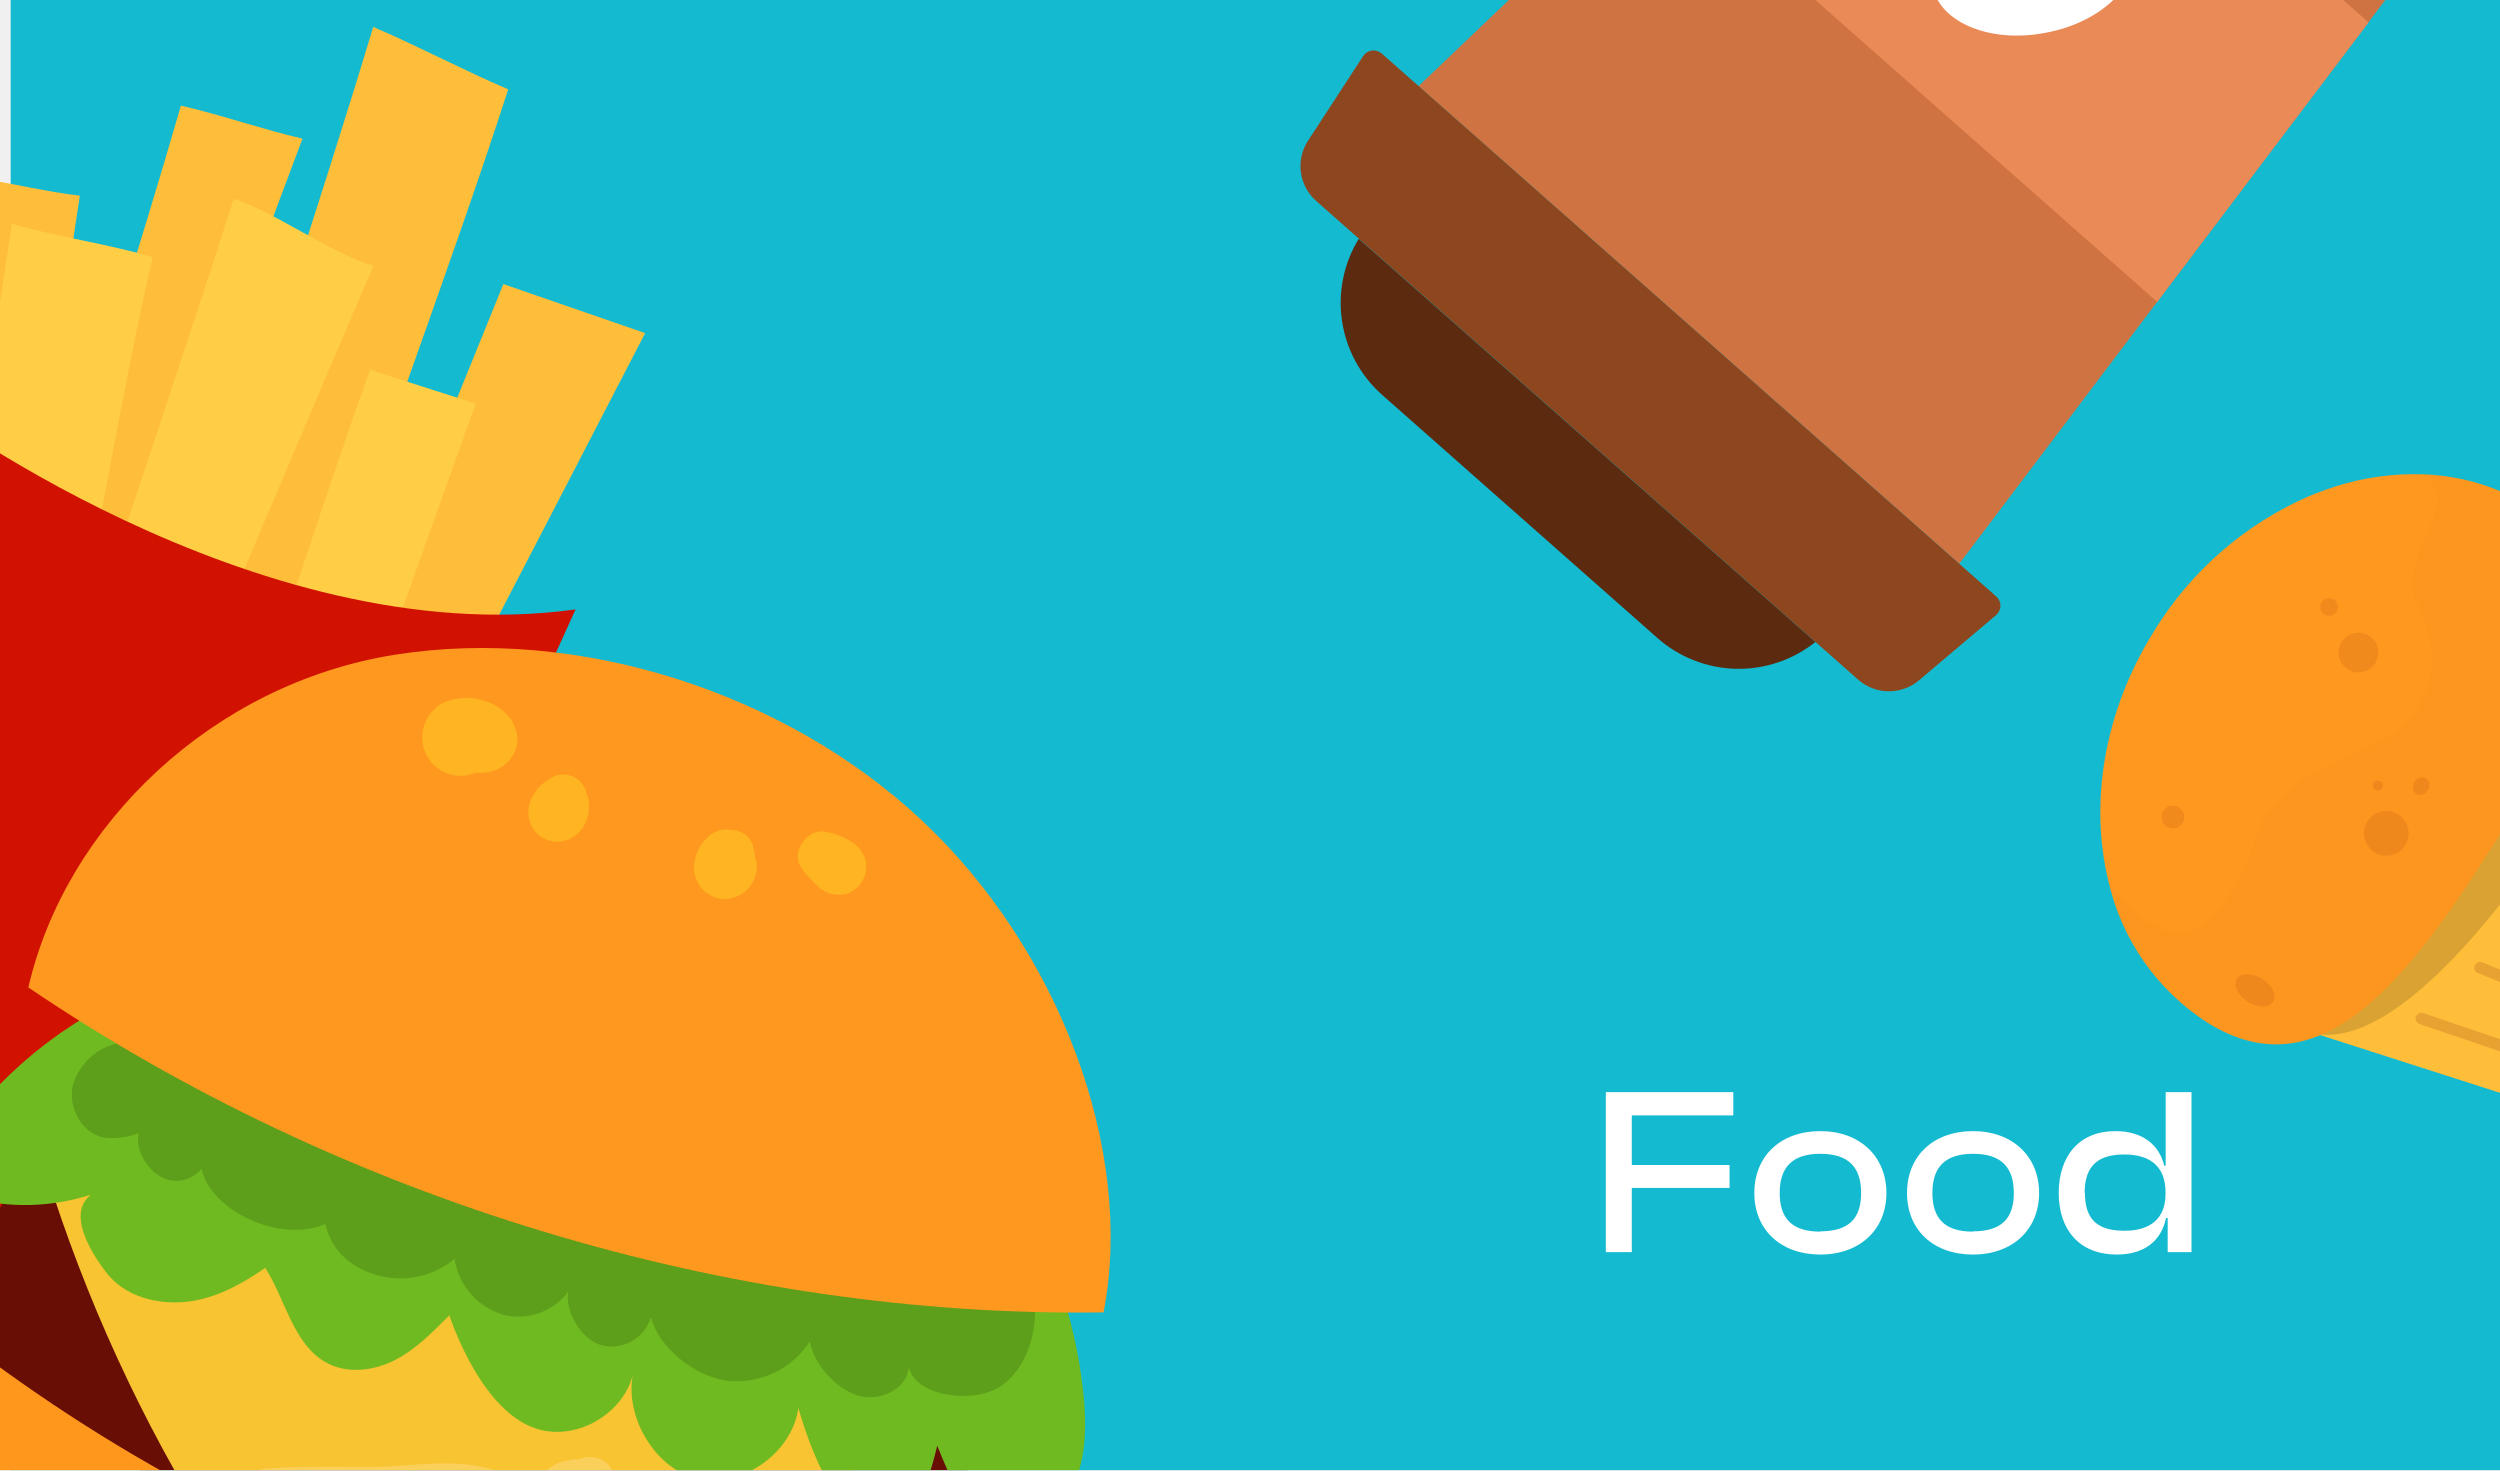
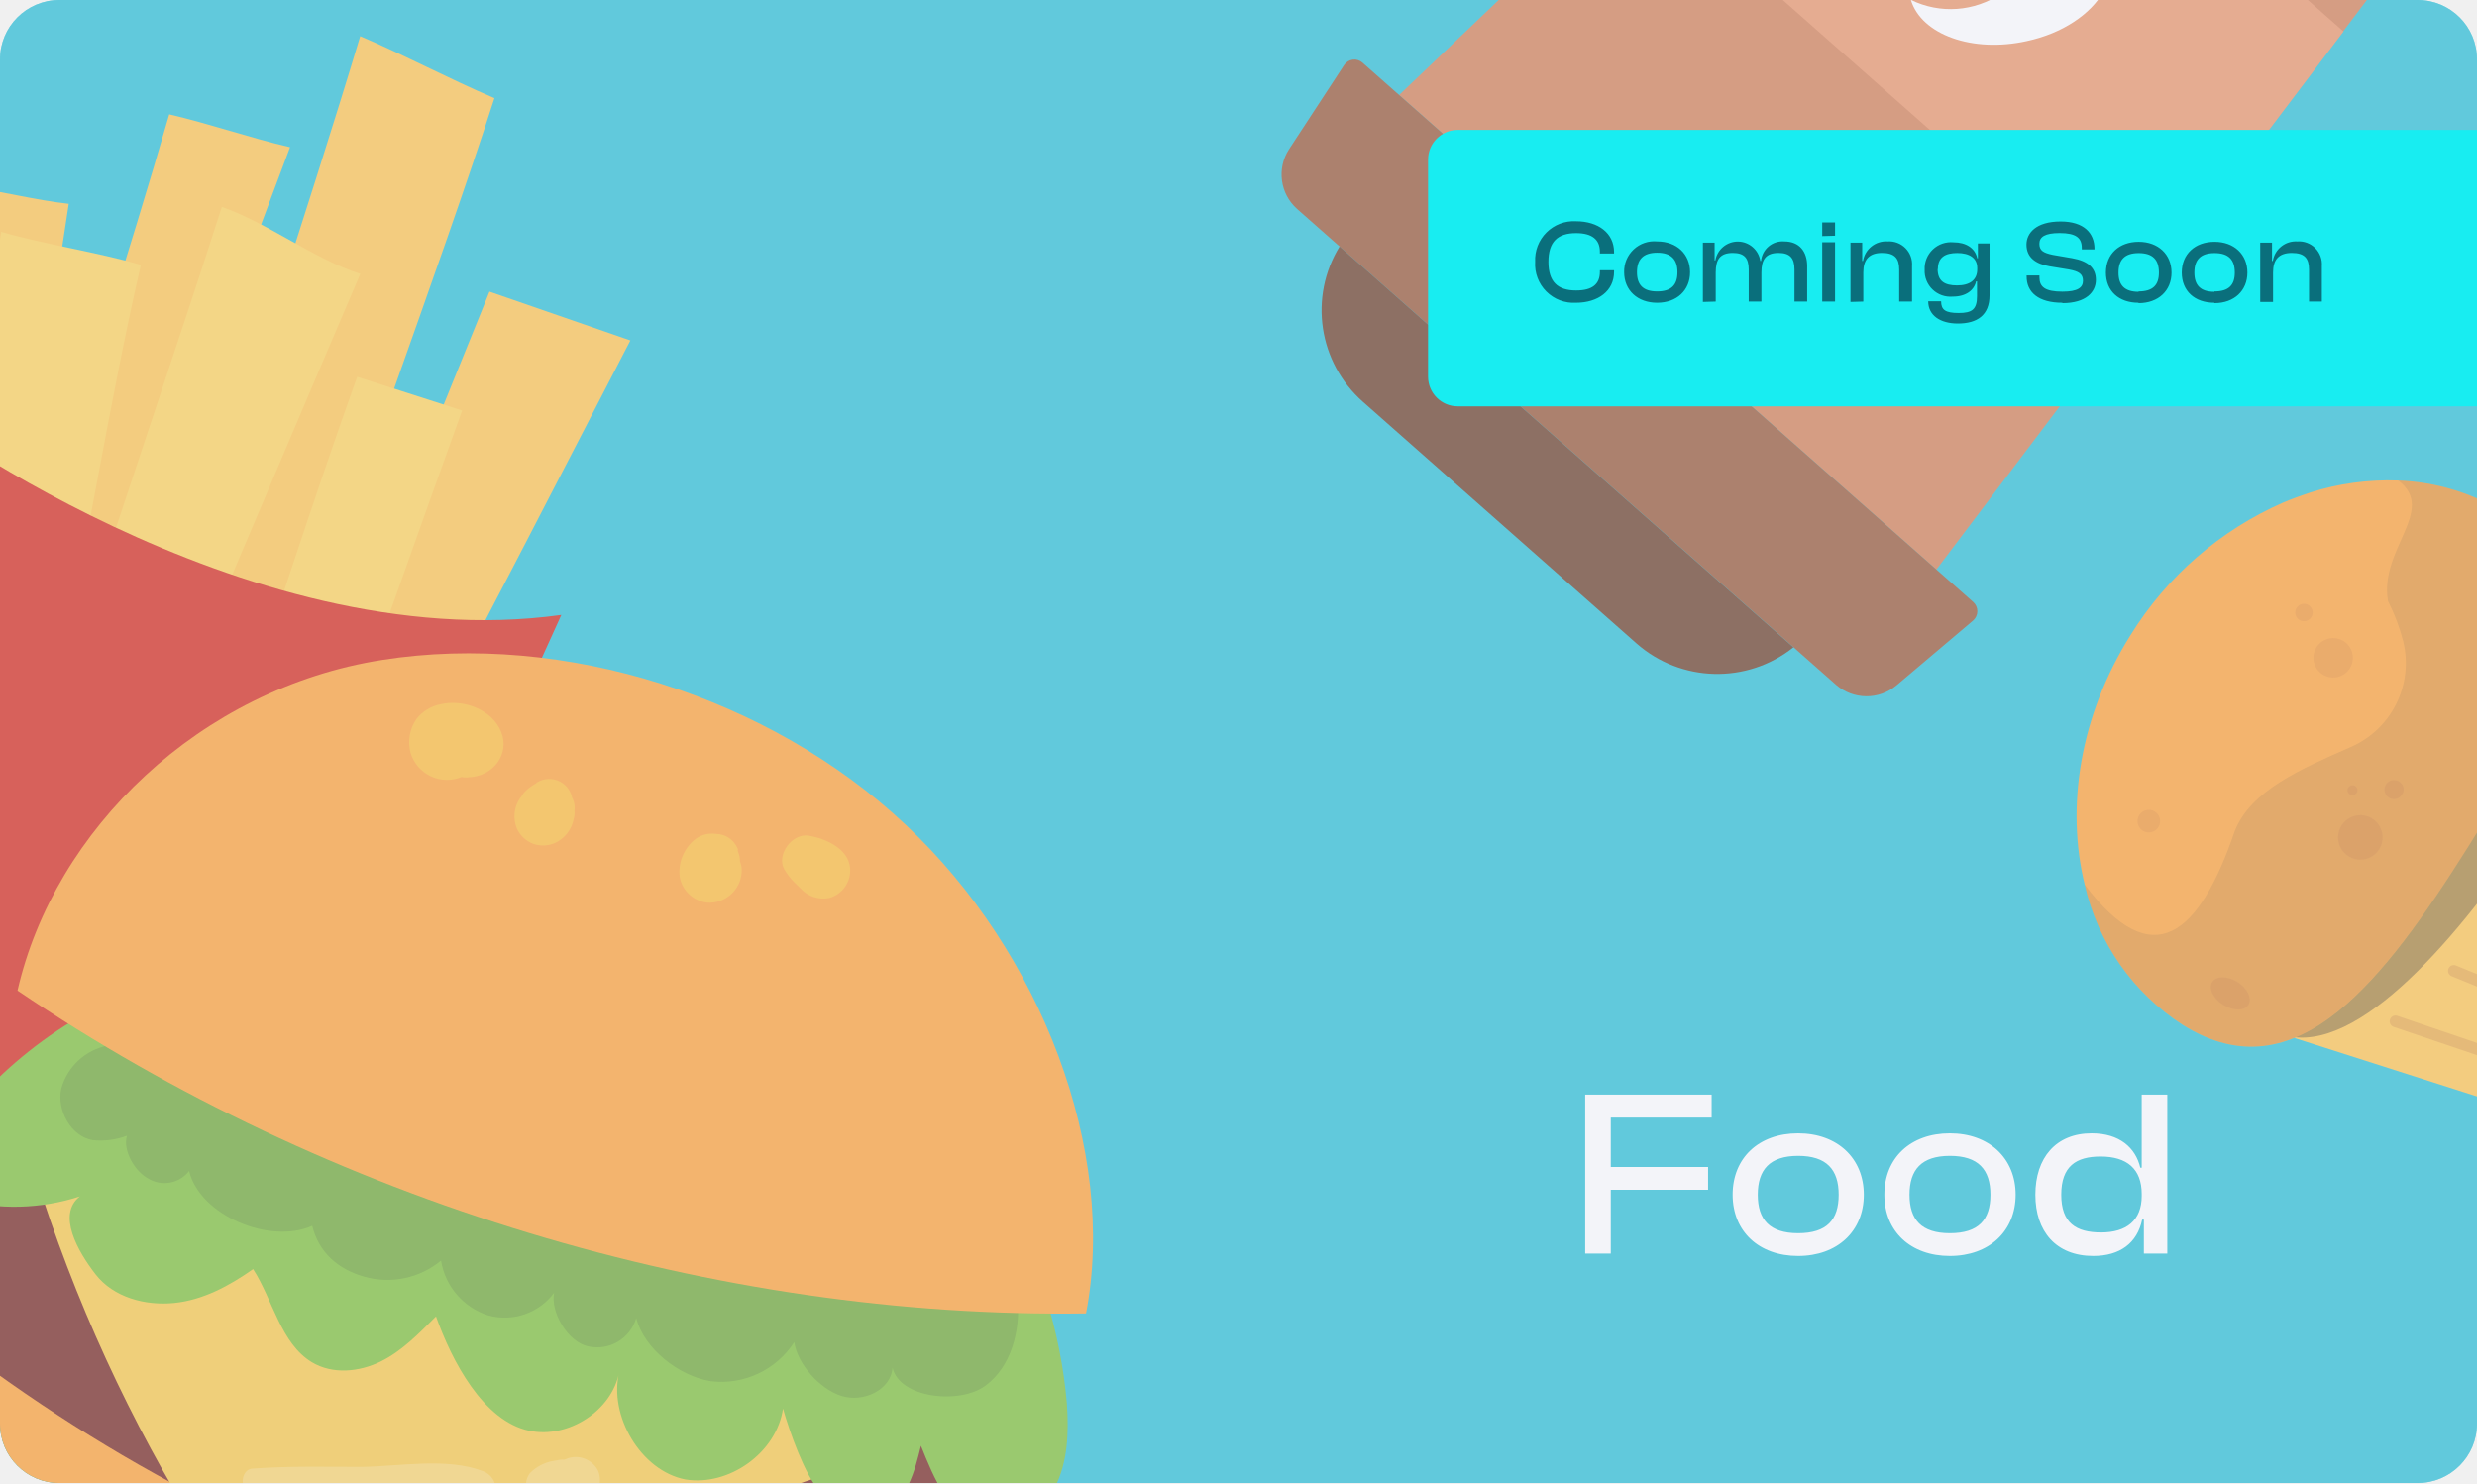
- <svg xmlns="http://www.w3.org/2000/svg" width="335" height="197" viewBox="0 0 335 197" fill="none">
-   <g clip-path="url(#clip0_1659:5288)">
-     <g clip-path="url(#clip1_1659:5288)">
-       <path d="M335.43 -1.27H1.43V198.73H335.43V-1.27Z" fill="#14BAD0" />
-       <path d="M43.81 96.15C51.67 76.67 59.59 57.54 67.45 38.07L86.45 44.64C77.11 62.64 67.77 80.73 58.45 98.64C54.05 97.36 48.09 97.36 43.81 96.15Z" fill="#FFBE3A" />
-       <path d="M24.55 84.38C31.45 61.38 43.12 26.59 50.01 3.61C56.1 6.21 62.01 9.38 68.1 11.97C60.91 34.37 47.79 69.21 40.59 91.61C34.75 89.73 30.39 86.26 24.55 84.38Z" fill="#FFBE3A" />
-       <path d="M6.43 73.62C10.75 74.21 15.02 74.47 19.34 75.06C26.34 56.26 33.53 37.37 40.53 18.58C35.14 17.33 29.66 15.4 24.24 14.15C18.75 33.26 11.78 54.46 6.43 73.62Z" fill="#FFBE3A" />
-       <path d="M-6.7 76.901C-5.35 59.161 -4.54 41.571 -3.19 23.831C1.28 24.471 6.19 25.721 10.7 26.221C8.04 43.531 5.52 60.901 2.86 78.221L-6.7 76.901Z" fill="#FFBE3A" />
-       <path d="M11.09 88.19C17.66 67.82 24.8 47 31.34 26.63C37.43 28.74 43.89 33.69 50.03 35.63C41.66 55.13 33.52 74.51 25.17 94C21.52 92.34 14.66 90 11.09 88.19Z" fill="#FFCE45" />
-       <path d="M-7.59 89.68C-4.43 69.82 -1.46 50.05 1.6 29.99C7.34 31.67 14.6 32.72 20.46 34.45C16.21 52.69 12.97 73.81 8.87 92.1C3.73 92 -2.45 89.74 -7.59 89.68Z" fill="#FFCE45" />
-       <path d="M32.34 100.27C38.2 83.51 43.58 66.27 49.59 49.55L63.75 54.09C58.02 70 52.38 86 46.66 101.84C42.32 100.77 36.66 101.34 32.34 100.27Z" fill="#FFCE45" />
-       <path d="M77.13 81.66L52.41 136.05L29.53 186.73C29.53 186.73 -2.17 158.05 -39 167.43L-30.11 131.23L-11.2 53.3C-11.2 53.3 33.8 87.67 77.13 81.66Z" fill="#D21200" />
-       <path d="M218.66 167.79V159.18H231.76V156.11H218.66V149.46H232.26V146.35H215.18V167.79H218.66ZM243.92 168.11C249.23 168.11 252.78 164.75 252.78 159.86C252.78 154.97 249.23 151.57 243.92 151.57C238.61 151.57 235.08 154.9 235.08 159.86C235.08 164.82 238.66 168.11 243.9 168.11H243.92ZM243.92 165.04C240.08 165.04 238.48 163.22 238.48 159.86C238.48 156.5 240.08 154.61 243.92 154.61C247.76 154.61 249.39 156.46 249.39 159.86C249.39 163.26 247.77 165 243.9 165L243.92 165.04ZM264.38 168.11C269.69 168.11 273.24 164.75 273.24 159.86C273.24 154.97 269.69 151.57 264.38 151.57C259.07 151.57 255.54 154.9 255.54 159.86C255.54 164.82 259.08 168.11 264.36 168.11H264.38ZM264.38 165.04C260.54 165.04 258.94 163.22 258.94 159.86C258.94 156.5 260.54 154.61 264.38 154.61C268.22 154.61 269.85 156.46 269.85 159.86C269.85 163.26 268.23 165 264.36 165L264.38 165.04ZM283.66 168.11C287.24 168.11 289.58 166.38 290.25 163.22H290.47V167.79H293.66V146.35H290.2V156.21H290.01C289.37 153.52 287.23 151.57 283.45 151.57C278.62 151.57 275.87 154.9 275.87 159.86C275.87 164.82 278.66 168.11 283.66 168.11ZM279.34 159.86C279.34 156.02 281.34 154.7 284.65 154.7C288.2 154.7 290.18 156.37 290.18 159.76V160C290.18 163.32 288.1 164.92 284.71 164.92C281.32 164.92 279.38 163.66 279.38 159.86H279.34Z" fill="white" />
-       <path d="M130.93 187.12C129.93 193.79 127.71 213.76 127.21 220.45C89.65 232.82 11.48 199.57 -7.79 178.17C-5.09 171.05 0.26 160.25 5.04 154.23C41.58 168.88 89.36 185.28 130.93 187.12Z" fill="#680E05" />
-       <path d="M129.98 240.44C110.91 246.98 89.84 246.81 70.06 242.44C50.28 238.07 31.77 229.44 14.06 219.64C-0.88 211.15 -13.06 201.99 -22.8 187.64C-20.62 181.9 -17.31 176.89 -15.18 171.28C25.37 205.91 81.76 231.37 137.72 213C135.07 221.24 132.66 232.21 129.98 240.44Z" fill="#FF971D" />
-       <path opacity="0.2" d="M73.72 233.19C53.94 228.81 35.44 220.19 17.72 210.38C2.86 202.09 -9.18 192.98 -18.8 179.16C-20.17 181.93 -21.72 184.78 -22.8 187.65C-13.06 201.99 -0.88 211.15 14.25 219.55C31.91 229.55 50.46 237.98 70.25 242.35C90.04 246.72 110.96 246.84 130.17 240.35C131.07 237.56 131.89 234.59 132.76 231.47C113.79 237.74 93.05 237.54 73.72 233.19Z" fill="#8C510B" />
-       <path d="M125.48 192.41C95.18 206.27 61.48 210.54 28.55 205.73C18.977 190.468 11.427 174.028 6.09 156.82C43.98 173.7 85.11 182.88 125.48 192.41Z" fill="#F9C432" />
-       <path d="M143.66 199.31C141.85 202.85 137.9 205.42 134.13 204.62C129.63 203.69 127.27 197.95 125.59 193.71C124.76 197.15 123.77 201 120.59 202.44C117.7 203.85 114.06 202.31 111.98 199.96C109.9 197.61 107.87 191.83 106.98 188.69C106.14 194.63 99.7 199.23 93.81 198.25C87.81 197.08 83.46 189.63 84.9 183.76C83.9 188.99 78.05 192.76 72.81 191.69C66.57 190.42 62.32 182.23 60.2 176.26C57.93 178.53 55.61 180.94 52.72 182.35C49.83 183.76 46.26 184.13 43.46 182.44C39.25 179.9 38.19 174.02 35.54 169.89C32.34 172.12 28.79 174.06 24.88 174.45C20.97 174.84 16.72 173.7 14.3 170.59C11.88 167.48 9.07 162.51 12.18 160.09C6.905 161.79 1.252 161.929 -4.1 160.49C-5.93 159.95 -8.15 158.79 -8.21 156.89C-8.082 155.958 -7.739 155.068 -7.21 154.29C-0.355 143.709 9.789 135.677 21.66 131.43C21.98 131.43 22.22 131.17 22.55 131.14C31.33 134 46.16 136.97 54.94 139.83C80.86 148.25 109.2 158.53 136.42 160.24L136.55 160.3C141.466 168.778 144.454 178.236 145.3 188C145.56 191.88 145.44 195.91 143.66 199.31Z" fill="#6FBA20" />
-       <path d="M134.33 185.59C130.84 188.18 122.72 187.29 121.78 183.18C121.56 186.18 117.78 187.92 114.86 186.97C111.94 186.02 108.97 182.7 108.53 179.72C107.346 181.569 105.664 183.046 103.677 183.98C101.69 184.914 99.479 185.268 97.3 185C93.02 184.32 88.3 180.65 87.22 176.49C86.829 177.825 85.946 178.962 84.748 179.669C83.55 180.377 82.128 180.602 80.77 180.3C78.01 179.72 75.63 175.69 76.15 173.07C75.157 174.41 73.784 175.419 72.209 175.967C70.633 176.514 68.93 176.575 67.32 176.14C65.665 175.621 64.187 174.649 63.054 173.334C61.922 172.019 61.179 170.414 60.91 168.7C59.486 169.873 57.798 170.684 55.992 171.062C54.186 171.44 52.315 171.374 50.54 170.87C47.01 169.87 44.42 167.61 43.59 164.01C37.93 166.55 28.45 162.65 26.98 156.61C26.34 157.43 25.42 157.985 24.396 158.17C23.372 158.354 22.316 158.155 21.43 157.61C19.62 156.61 18.02 153.81 18.61 151.84C17.142 152.4 15.563 152.605 14 152.44C11 151.95 9.12 148.44 9.74 145.5C10.149 144.055 10.95 142.752 12.056 141.735C13.161 140.718 14.526 140.027 16 139.74C17.534 136.82 19.321 134.039 21.34 131.43C21.67 131.43 21.91 131.18 22.23 131.14C31.01 134 45.85 137 54.66 139.86C80.57 148.28 108.92 158.56 136.13 160.28C137.805 164.692 138.662 169.371 138.66 174.09C138.98 178.27 137.81 183 134.33 185.59Z" fill="#5D9E1B" />
-       <path d="M147.88 175.86C97.82 176.59 45.76 160.76 3.8 132.32C8.8 110.57 28.48 91.6 52.95 87.73C77.42 83.86 105.23 92.73 123.56 109.97C141.81 127.07 152.11 154 147.88 175.86Z" fill="#FF981F" />
-       <path d="M69 97.42C67.78 94.42 64 93 60.86 93.7C60.139 93.829 59.454 94.108 58.849 94.52C58.245 94.932 57.734 95.467 57.35 96.09C56.967 96.714 56.72 97.411 56.625 98.136C56.53 98.862 56.59 99.599 56.8 100.3C57.006 100.99 57.355 101.628 57.824 102.174C58.294 102.719 58.873 103.16 59.524 103.467C60.175 103.773 60.883 103.939 61.603 103.954C62.322 103.968 63.037 103.831 63.7 103.55H63.84C64.17 103.55 64.44 103.62 64.63 103.55C67.97 103.44 70.22 100.39 69 97.42Z" fill="#FFB521" />
-       <path d="M64.87 103.36C65.79 103.4 65.47 103.43 64.87 103.36V103.36Z" fill="#FFB521" />
-       <path d="M78.81 109.12C78.906 108.775 78.937 108.416 78.9 108.06C78.993 107.41 78.855 106.748 78.51 106.19C78.51 105.86 78.43 106 78.6 106.38C78.503 105.843 78.269 105.339 77.92 104.919C77.571 104.499 77.119 104.177 76.609 103.984C76.098 103.79 75.546 103.732 75.007 103.816C74.467 103.899 73.958 104.121 73.53 104.46C73.96 104.15 73.96 104.15 73.72 104.37C73.154 104.668 72.638 105.053 72.19 105.51C71.95 105.74 71.8 106.15 71.56 106.37C71.16 106.959 70.91 107.637 70.831 108.344C70.753 109.052 70.849 109.768 71.11 110.43C71.315 110.907 71.613 111.338 71.987 111.698C72.361 112.059 72.803 112.34 73.288 112.526C73.773 112.713 74.29 112.8 74.809 112.784C75.328 112.767 75.838 112.647 76.31 112.43C76.963 112.122 77.533 111.66 77.968 111.083C78.404 110.507 78.692 109.833 78.81 109.12Z" fill="#FFB521" />
-       <path d="M101.39 116.43C101.445 115.993 101.401 115.548 101.26 115.13L101.17 114.94C101.18 114.476 101.088 114.015 100.9 113.59C100.96 113.45 100.82 113.4 100.9 113.26L100.82 113.07C100.568 112.514 100.162 112.042 99.65 111.71C99.137 111.379 98.54 111.202 97.93 111.2C97.395 111.118 96.849 111.154 96.33 111.308C95.811 111.462 95.333 111.729 94.93 112.09C94.237 112.695 93.703 113.461 93.377 114.321C93.051 115.181 92.942 116.108 93.06 117.02C93.227 117.914 93.677 118.73 94.343 119.35C95.009 119.969 95.856 120.358 96.76 120.46C97.908 120.537 99.039 120.156 99.907 119.401C100.775 118.646 101.308 117.578 101.39 116.43V116.43Z" fill="#FFB521" />
-       <path d="M116.06 115.73C115.79 113.13 112.7 111.8 110.49 111.43C108.28 111.06 106.08 113.98 107.2 115.98C107.573 116.625 108.03 117.217 108.56 117.74C108.78 117.99 109.14 118.28 109.36 118.52C109.837 119.06 110.447 119.465 111.13 119.695C111.813 119.925 112.544 119.972 113.25 119.83C114.125 119.585 114.887 119.04 115.4 118.291C115.914 117.541 116.148 116.635 116.06 115.73Z" fill="#FFB521" />
-       <path opacity="0.2" d="M66.55 197.13C61.63 195.27 55.37 196.49 50.18 196.56C45.32 196.56 40.37 196.44 35.54 196.79C34.28 196.79 33.75 198.62 34.54 199.53C38.07 203.84 43.31 203.64 48.54 203.76C54.15 203.85 61.54 204.94 66.71 202.51C67.205 202.248 67.617 201.852 67.898 201.368C68.18 200.884 68.32 200.33 68.304 199.771C68.287 199.211 68.114 198.667 67.804 198.2C67.494 197.733 67.06 197.363 66.55 197.13V197.13Z" fill="white" />
-       <path opacity="0.2" d="M82.07 197.07C81.69 196.322 81.045 195.743 80.261 195.445C79.477 195.147 78.61 195.153 77.83 195.46C77.68 195.559 77.499 195.602 77.32 195.58L77.18 195.53C76.86 195.53 76.34 195.68 76.02 195.71C74.832 195.92 73.739 196.493 72.89 197.35C72.614 197.704 72.438 198.125 72.379 198.57C72.321 199.015 72.384 199.467 72.56 199.88C74.29 202.73 77.76 201.88 80.43 200.99C82.06 200.82 82.75 198.58 82.07 197.07Z" fill="white" />
-       <path d="M303.83 -75.81L336.03 -47.35C339.193 -44.558 341.185 -40.673 341.606 -36.475C342.027 -32.277 340.846 -28.074 338.3 -24.71L262.54 75.54L190.09 11.54L281.18 -75.36C284.213 -78.257 288.223 -79.911 292.417 -79.995C296.611 -80.078 300.684 -78.585 303.83 -75.81V-75.81Z" fill="#CE7341" />
-       <path d="M185.15 7.17L267.49 79.92C267.669 80.074 267.814 80.265 267.912 80.48C268.011 80.695 268.062 80.929 268.062 81.165C268.062 81.402 268.011 81.636 267.912 81.85C267.814 82.065 267.669 82.256 267.49 82.41L257.15 91.16C256.007 92.126 254.556 92.65 253.06 92.635C251.564 92.62 250.123 92.069 249 91.08L176.37 26.93C175.248 25.939 174.52 24.577 174.32 23.093C174.119 21.61 174.46 20.103 175.28 18.85L182.66 7.52C182.789 7.32 182.96 7.149 183.161 7.021C183.362 6.892 183.588 6.808 183.825 6.775C184.061 6.742 184.302 6.76 184.53 6.828C184.759 6.896 184.97 7.013 185.15 7.17V7.17Z" fill="#8D461E" />
-       <path d="M221.93 -18.83L289.06 40.46L317.39 3L255.96 -51.3L221.93 -18.83Z" fill="#E98A57" />
-       <path d="M185.2 52.91L222.09 85.49C224.991 88.056 228.704 89.518 232.577 89.617C236.449 89.715 240.232 88.445 243.26 86.03L182.07 32C180.053 35.298 179.261 39.201 179.834 43.024C180.406 46.847 182.306 50.347 185.2 52.91V52.91Z" fill="#5B2A0F" />
-       <path d="M285.08 -2.39C284.796 -2.397 284.518 -2.469 284.266 -2.601C284.015 -2.733 283.797 -2.921 283.63 -3.15C281.83 -5.56 278.98 -7.33 271.29 -2.15C269.514 -0.94 267.449 -0.222 265.306 -0.071C263.163 0.08 261.018 -0.341 259.09 -1.29C260.5 3.41 267.42 5.9 274.71 4.27C279.54 3.24 283.35 0.63 285.08 -2.39Z" fill="white" />
-       <path d="M347.32 80.74L368.5 103C369.595 104.128 370.43 105.48 370.948 106.964C371.467 108.448 371.655 110.026 371.5 111.59C370.4 121.75 366.8 130.347 360.7 137.38C357.358 141.156 353.46 144.4 349.14 147C347.808 147.823 346.313 148.346 344.759 148.534C343.206 148.722 341.629 148.571 340.14 148.09L310.89 138.7L347.32 80.74Z" fill="#FFBE3A" />
-       <g opacity="0.38">
-         <path opacity="0.38" d="M343.66 109.15C334.44 123.21 320.66 140.23 310.43 138.55L345.24 78.36L352.97 86.71C351.289 94.704 348.131 102.314 343.66 109.15Z" fill="black" />
-       </g>
-       <path d="M339.23 68C354.09 77.31 346.23 94 334.23 113C328.41 122.27 322.67 130.4 316.61 135.24C310.2 140.37 303.42 141.81 295.78 137.02C289.056 132.699 284.301 125.907 282.54 118.11C279.97 107.67 281.87 95.34 288.72 84.45C293.607 76.517 300.797 70.262 309.33 66.52C309.87 66.29 310.42 66.07 310.97 65.87C311.52 65.67 312.31 65.39 312.97 65.18C316.778 63.967 320.767 63.419 324.76 63.56V63.56C329.89 63.746 334.88 65.278 339.23 68V68Z" fill="#FF981F" />
-       <g opacity="0.11">
-         <path opacity="0.11" d="M339.23 68C354.09 77.31 346.23 94 334.23 113C322.23 132 310.63 146.35 295.77 137C289.046 132.679 284.291 125.887 282.53 118.09C291.77 130.33 297.99 124.84 302.77 110.86C304.93 105.41 311.64 102.51 318.4 99.54C321.081 98.379 323.264 96.305 324.56 93.687C325.856 91.069 326.182 88.076 325.48 85.24C324.978 83.357 324.267 81.536 323.36 79.81C322.14 72.81 330.01 67.55 324.76 63.55C329.891 63.734 334.883 65.269 339.23 68V68Z" fill="black" />
-       </g>
-       <path opacity="0.15" d="M343.94 143.14C343.865 143.33 343.717 143.482 343.53 143.565C343.343 143.647 343.132 143.652 342.94 143.58L324.21 137.22C324.114 137.188 324.025 137.137 323.948 137.071C323.871 137.004 323.808 136.923 323.762 136.832C323.717 136.741 323.69 136.642 323.683 136.54C323.675 136.439 323.688 136.337 323.72 136.24C323.753 136.144 323.803 136.054 323.87 135.978C323.937 135.901 324.018 135.838 324.109 135.792C324.2 135.747 324.299 135.72 324.401 135.712C324.502 135.705 324.604 135.718 324.7 135.75L343.44 142.11C343.54 142.142 343.631 142.193 343.71 142.261C343.789 142.329 343.853 142.412 343.899 142.505C343.945 142.599 343.971 142.701 343.977 142.805C343.982 142.909 343.966 143.013 343.93 143.11L343.94 143.14Z" fill="#650000" />
-       <path opacity="0.15" d="M350.5 137.1C350.42 137.286 350.271 137.434 350.084 137.512C349.898 137.591 349.688 137.593 349.5 137.52L331.97 130.36C331.798 130.27 331.666 130.12 331.599 129.938C331.532 129.757 331.535 129.557 331.607 129.377C331.68 129.198 331.816 129.051 331.99 128.967C332.164 128.882 332.364 128.866 332.55 128.92L350.08 136.09C350.174 136.128 350.259 136.185 350.332 136.257C350.404 136.328 350.461 136.414 350.5 136.507C350.539 136.601 350.559 136.702 350.559 136.804C350.559 136.905 350.539 137.006 350.5 137.1V137.1Z" fill="#650000" />
-       <g opacity="0.3">
-         <path opacity="0.3" d="M303.14 131.17C301.8 130.33 300.27 130.33 299.74 131.17C299.21 132.01 299.86 133.39 301.2 134.23C302.54 135.07 304.07 135.07 304.61 134.23C305.15 133.39 304.49 132 303.14 131.17Z" fill="#650000" />
-       </g>
-       <g opacity="0.3">
-         <path opacity="0.3" d="M322.66 112.43C322.812 111.855 322.79 111.248 322.596 110.686C322.403 110.124 322.047 109.632 321.573 109.273C321.099 108.913 320.529 108.703 319.936 108.668C319.342 108.633 318.752 108.775 318.239 109.076C317.727 109.378 317.315 109.825 317.057 110.36C316.799 110.896 316.706 111.496 316.79 112.085C316.873 112.673 317.13 113.224 317.527 113.666C317.924 114.109 318.444 114.423 319.02 114.57C319.786 114.765 320.599 114.65 321.28 114.249C321.962 113.848 322.458 113.194 322.66 112.43V112.43Z" fill="#650000" />
-       </g>
-       <g opacity="0.3">
-         <path opacity="0.3" d="M325.11 104.28C324.838 104.15 324.525 104.13 324.238 104.225C323.95 104.32 323.711 104.523 323.57 104.79C323.385 105.032 323.303 105.337 323.343 105.638C323.382 105.94 323.539 106.214 323.78 106.4C324.053 106.531 324.366 106.55 324.653 106.455C324.94 106.36 325.179 106.158 325.32 105.89C325.505 105.649 325.587 105.343 325.548 105.042C325.509 104.74 325.351 104.466 325.11 104.28Z" fill="#650000" />
-       </g>
-       <g opacity="0.3">
-         <path opacity="0.3" d="M319 104.7C319.076 104.745 319.141 104.805 319.194 104.876C319.246 104.947 319.283 105.028 319.304 105.114C319.324 105.2 319.328 105.289 319.313 105.376C319.299 105.463 319.267 105.546 319.22 105.62C319.172 105.695 319.111 105.76 319.039 105.811C318.966 105.862 318.885 105.898 318.798 105.918C318.712 105.937 318.623 105.94 318.535 105.925C318.448 105.91 318.365 105.878 318.29 105.83C318.215 105.783 318.15 105.721 318.099 105.649C318.048 105.577 318.012 105.495 317.992 105.409C317.973 105.322 317.97 105.233 317.985 105.146C318 105.059 318.032 104.975 318.08 104.9C318.127 104.826 318.188 104.762 318.259 104.712C318.331 104.661 318.412 104.626 318.498 104.607C318.583 104.589 318.672 104.587 318.758 104.603C318.844 104.619 318.926 104.652 319 104.7V104.7Z" fill="#650000" />
-       </g>
-       <g opacity="0.3">
-         <path opacity="0.3" d="M318.5 88.46C318.702 87.972 318.754 87.434 318.651 86.916C318.547 86.398 318.292 85.922 317.918 85.549C317.544 85.176 317.067 84.922 316.549 84.82C316.03 84.718 315.493 84.772 315.005 84.975C314.518 85.178 314.101 85.522 313.809 85.962C313.516 86.402 313.361 86.919 313.362 87.447C313.364 87.976 313.522 88.492 313.817 88.93C314.112 89.369 314.531 89.71 315.02 89.91C315.343 90.044 315.69 90.113 316.04 90.113C316.391 90.112 316.737 90.043 317.061 89.908C317.384 89.773 317.678 89.576 317.925 89.328C318.172 89.079 318.367 88.784 318.5 88.46V88.46Z" fill="#650000" />
-       </g>
-       <g opacity="0.3">
-         <path opacity="0.3" d="M313.25 81.07C313.176 80.766 312.987 80.502 312.721 80.336C312.456 80.17 312.136 80.114 311.83 80.18C311.678 80.214 311.534 80.278 311.407 80.368C311.28 80.458 311.172 80.573 311.089 80.705C311.007 80.837 310.951 80.984 310.925 81.137C310.9 81.291 310.905 81.448 310.94 81.6C311.014 81.904 311.204 82.168 311.469 82.334C311.734 82.5 312.054 82.556 312.36 82.49C312.512 82.456 312.656 82.392 312.783 82.302C312.91 82.212 313.018 82.097 313.101 81.965C313.184 81.833 313.24 81.686 313.265 81.533C313.291 81.379 313.286 81.222 313.25 81.07V81.07Z" fill="#650000" />
-       </g>
-       <g opacity="0.3">
-         <path opacity="0.3" d="M292.66 109.13C292.567 108.734 292.322 108.391 291.977 108.176C291.632 107.961 291.216 107.89 290.82 107.98C290.623 108.022 290.437 108.104 290.272 108.219C290.107 108.335 289.967 108.482 289.859 108.653C289.752 108.823 289.68 109.014 289.648 109.212C289.615 109.411 289.623 109.614 289.67 109.81C289.76 110.208 290.005 110.554 290.35 110.771C290.695 110.989 291.112 111.06 291.51 110.97C291.908 110.88 292.253 110.635 292.471 110.29C292.689 109.945 292.76 109.528 292.67 109.13H292.66Z" fill="#650000" />
+ <svg xmlns="http://www.w3.org/2000/svg" viewBox="0 0 334 200">
+   <defs>
+     <style>.cls-1{fill:none;}.cls-2{clip-path:url(#clip-path);}.cls-3{fill:#3057e0;}.cls-4{clip-path:url(#clip-path-2);}.cls-5{fill:#1d3dae;}.cls-6{clip-path:url(#clip-path-3);}.cls-7{fill:#e1b052;}.cls-8{clip-path:url(#clip-path-4);}.cls-9{fill:#14bad0;}.cls-10{clip-path:url(#clip-path-5);}.cls-11{fill:#ffbe3a;}.cls-12{fill:#ffce45;}.cls-13{fill:#d21200;}.cls-14,.cls-24{fill:#fff;}.cls-15{clip-path:url(#clip-path-6);}.cls-16{fill:#680e05;}.cls-17{fill:#ff971d;}.cls-18{fill:#8c510b;}.cls-18,.cls-24{opacity:0.2;}.cls-18,.cls-24,.cls-31,.cls-33{isolation:isolate;}.cls-19{fill:#f9c432;}.cls-20{fill:#6fba20;}.cls-21{fill:#5d9e1b;}.cls-22{fill:#ff981f;}.cls-23{fill:#ffb521;}.cls-25{fill:#ce7341;}.cls-26{fill:#8d461e;}.cls-27{fill:#e98a57;}.cls-28{fill:#5b2a0f;}.cls-29{opacity:0.38;}.cls-30{opacity:0.11;}.cls-31,.cls-33{fill:#650000;}.cls-31{opacity:0.15;}.cls-32,.cls-33{opacity:0.3;}.cls-34{fill:#e0e4ef;fill-opacity:0.38;}.cls-35{fill:#18edf1;}.cls-36{fill:#0a6f7c;}</style>
+     <clipPath id="clip-path">
+       <rect id="SVGID" class="cls-1" x="-839.98" y="-988.12" width="1587" height="773" />
+     </clipPath>
+     <clipPath id="clip-path-2">
+       <rect id="SVGID-2" data-name="SVGID" class="cls-1" x="306.02" y="-919.12" width="571" height="1145" />
+     </clipPath>
+     <clipPath id="clip-path-3">
+       <rect id="SVGID-3" data-name="SVGID" class="cls-1" x="-469.43" width="334" height="200" rx="8" />
+     </clipPath>
+     <clipPath id="clip-path-4">
+       <rect id="SVGID-4" data-name="SVGID" class="cls-1" width="334" height="200" rx="8" />
+     </clipPath>
+     <clipPath id="clip-path-5">
+       <rect id="SVGID-5" data-name="SVGID" class="cls-1" x="-68.54" y="45.81" width="183.18" height="94.15" transform="translate(-72.43 86.43) rotate(-72.2)" />
+     </clipPath>
+     <clipPath id="clip-path-6">
+       <rect id="SVGID-6" data-name="SVGID" class="cls-1" x="-3.96" y="83.72" width="148.84" height="161.57" transform="translate(-108.34 172.05) rotate(-69.23)" />
+     </clipPath>
+   </defs>
+   <g id="buildings">
+     <g class="cls-2">
+       <rect class="cls-3" x="328.63" y="-371.88" width="971.02" height="405.55" />
+       <rect class="cls-3" x="-547.72" y="-372.4" width="971.02" height="405.55" />
+       <g class="cls-4">
+         <path class="cls-5" d="M635.57-655.47,323.46-574V360.2H635.57Z" />
      </g>
    </g>
  </g>
-   <defs>
-     <clipPath id="clip0_1659:5288">
-       <rect width="335" height="197" fill="white" />
-     </clipPath>
-     <clipPath id="clip1_1659:5288">
-       <rect width="410.5" height="325.56" fill="white" transform="translate(-42 -80)" />
-     </clipPath>
-   </defs>
+   <g id="houses">
+     <g class="cls-6">
+       <path class="cls-7" d="M-71,188.5l99-117.58L-84-18.5-174.65,89.17Z" />
+     </g>
+     <g class="cls-8">
+       <rect class="cls-9" width="334" height="200" rx="8" />
+       <g class="cls-10">
+         <path class="cls-11" d="M42.37,97.41C50.24,77.94,58.15,58.81,66,39.33c6.23,2.17,12.75,4.42,19,6.58C75.67,64,66.33,82,57,99.89,52.61,98.63,46.65,98.63,42.37,97.41Z" />
+         <path class="cls-11" d="M23.12,85.65c6.89-23,18.56-57.8,25.45-80.77,6.1,2.6,12,5.77,18.1,8.36-7.2,22.4-20.32,57.24-27.51,79.64C33.32,91,29,87.53,23.12,85.65Z" />
+         <path class="cls-11" d="M5,74.89c4.32.59,8.59.84,12.91,1.44,7-18.8,14.2-37.69,21.2-56.48-5.4-1.25-10.9-3.18-16.29-4.43C17.31,34.53,10.34,55.73,5,74.89Z" />
+         <path class="cls-11" d="M-8.14,78.17C-6.79,60.43-6,42.84-4.62,25.1c4.46.63,9.37,1.89,13.89,2.39C6.6,44.8,4.09,62.17,1.42,79.48Z" />
+         <path class="cls-12" d="M9.66,89.46C16.2,69.08,23.37,48.27,29.91,27.9,36,30,42.46,35,48.59,36.93,40.24,56.4,32.09,75.78,23.74,95.26,20.08,93.6,13.27,91.26,9.66,89.46Z" />
+         <path class="cls-12" d="M-9,91C-5.86,71.08-2.9,51.32.16,31.26,5.9,32.94,13.14,34,19,35.72,14.77,54,11.54,75.08,7.43,93.37,2.3,93.31-3.89,91-9,91Z" />
+         <path class="cls-12" d="M30.9,101.54c5.87-16.76,11.24-34,17.26-50.73l14.16,4.55C56.58,71.21,51,87.26,45.21,103.11,40.89,102,35.23,102.61,30.9,101.54Z" />
+         <path class="cls-13" d="M75.69,82.93,51,137.32,28.1,188S-3.6,159.32-40.43,168.7l8.89-36.2,18.9-77.94S32.37,88.94,75.69,82.93Z" />
+       </g>
+       <path class="cls-14" d="M217.2,169.06v-8.61h13.12v-3.07H217.2v-6.66h13.6v-3.1H213.75v21.44Zm25.26.32c5.31,0,8.86-3.36,8.86-8.26s-3.55-8.28-8.86-8.28-8.83,3.32-8.83,8.28S237.18,169.38,242.46,169.38Zm0-3.07c-3.84,0-5.44-1.83-5.44-5.19s1.6-5.24,5.44-5.24,5.47,1.85,5.47,5.24S246.33,166.31,242.46,166.31Zm20.46,3.07c5.31,0,8.87-3.36,8.87-8.26s-3.56-8.28-8.87-8.28-8.83,3.32-8.83,8.28S257.64,169.38,262.92,169.38Zm0-3.07c-3.84,0-5.44-1.83-5.44-5.19s1.6-5.24,5.44-5.24,5.47,1.85,5.47,5.24S266.79,166.31,262.92,166.31Zm19.34,3.07c3.59,0,5.92-1.73,6.59-4.9h.23v4.58h3.16V147.62h-3.45v9.86h-.19c-.64-2.69-2.79-4.64-6.56-4.64-4.84,0-7.59,3.32-7.59,8.28S277.24,169.38,282.26,169.38Zm-4.32-8.26c0-3.84,2-5.15,5.31-5.15,3.55,0,5.54,1.67,5.54,5.06v.25c0,3.33-2.08,4.93-5.47,4.93S277.94,164.93,277.94,161.12Z" />
+       <g class="cls-15">
+         <path class="cls-16" d="M129.49,188.38c-1,6.68-3.21,26.65-3.72,33.34C88.21,234.08,10,200.83-9.24,179.44c2.7-7.12,8.05-17.93,12.84-23.94C40.15,170.15,87.93,186.55,129.49,188.38Z" />
+         <path class="cls-17" d="M128.55,241.71c-19.08,6.54-40.14,6.37-59.93,2s-38.28-13-56-22.81c-14.94-8.48-27.12-17.64-36.86-32,2.17-5.74,5.48-10.75,7.61-16.36,40.55,34.63,97,60.09,152.91,41.72C133.64,222.51,131.2,233.48,128.55,241.71Z" />
+         <path class="cls-18" d="M72.29,234.45c-19.79-4.37-38.29-12.95-56-22.8-14.85-8.29-26.89-17.4-36.52-31.23-1.36,2.77-2.91,5.63-4,8.5,9.74,14.34,21.92,23.5,37.05,31.9,17.65,10,36.21,18.43,56,22.8s40.72,4.49,59.93-2c.9-2.79,1.71-5.76,2.58-8.88C112.35,239,91.61,238.81,72.29,234.45Z" />
+         <path class="cls-19" d="M124,193.67C93.74,207.54,60,211.81,27.11,207A208.45,208.45,0,0,1,4.65,158.09C42.55,175,83.67,184.15,124,193.67Z" />
+         <path class="cls-20" d="M142.24,200.58c-1.81,3.54-5.76,6.11-9.52,5.31-4.5-.93-6.86-6.68-8.54-10.91-.84,3.44-1.83,7.29-5,8.73-2.88,1.41-6.52-.13-8.6-2.48s-4.12-8.14-5-11.27c-.85,5.94-7.29,10.54-13.18,9.56-6-1.17-10.35-8.62-8.9-14.49-1,5.23-6.85,9-12.09,7.93-6.25-1.27-10.5-9.46-12.62-15.43-2.27,2.27-4.59,4.68-7.47,6.09s-6.47,1.77-9.27.09c-4.2-2.54-5.26-8.42-7.92-12.56-3.19,2.24-6.74,4.18-10.65,4.57s-8.17-.75-10.59-3.86-5.23-8.09-2.12-10.51a28.62,28.62,0,0,1-16.27.41c-1.83-.54-4.06-1.7-4.12-3.6a5.94,5.94,0,0,1,1-2.6A57.4,57.4,0,0,1,20.23,132.7c.33,0,.57-.26.89-.29,8.78,2.86,23.62,5.83,32.4,8.69,25.92,8.42,54.26,18.7,81.47,20.41l.14.05a66.77,66.77,0,0,1,8.73,27.74C144.12,193.15,144,197.18,142.24,200.58Z" />
+         <path class="cls-21" d="M132.89,186.86c-3.49,2.59-11.6,1.7-12.54-2.42-.22,3.05-4,4.75-6.92,3.8s-5.9-4.27-6.33-7.25a11.7,11.7,0,0,1-11.24,5.28c-4.28-.68-9-4.35-10.07-8.52a5.49,5.49,0,0,1-6.46,3.82c-2.75-.58-5.14-4.61-4.61-7.23a8.32,8.32,0,0,1-8.84,3.07A9.31,9.31,0,0,1,59.47,170a11.35,11.35,0,0,1-10.37,2.17c-3.52-1-6.12-3.26-7-6.86-5.66,2.55-15.13-1.35-16.6-7.39a4.21,4.21,0,0,1-5.55,1c-1.82-1-3.42-3.79-2.83-5.76a10.12,10.12,0,0,1-4.61.6c-2.94-.49-4.88-4.05-4.25-6.94A8.12,8.12,0,0,1,14.56,141a57.45,57.45,0,0,1,5.35-8.31c.32,0,.56-.25.89-.29,8.77,2.86,23.61,5.83,32.39,8.69,25.92,8.42,54.26,18.7,81.47,20.42a38.88,38.88,0,0,1,2.59,13.81C137.54,179.54,136.38,184.27,132.89,186.86Z" />
+         <path class="cls-22" d="M146.44,177.13c-50,.73-102.12-15.1-144.08-43.54C7.33,111.84,27,92.86,51.52,89s52.28,5,70.61,22.24C140.38,128.34,150.67,155.25,146.44,177.13Z" />
+         <path class="cls-23" d="M67.57,98.69c-1.22-3-5.06-4.43-8.14-3.72a5.47,5.47,0,0,0-3.28,2,5.55,5.55,0,0,0-.79,4.55,5.13,5.13,0,0,0,6.91,3.25l.14.05c.32,0,.59.07.78,0C66.53,104.71,68.79,101.65,67.57,98.69Z" />
+         <path class="cls-23" d="M63.43,104.63h0C64.36,104.67,64,104.7,63.43,104.63Z" />
+         <path class="cls-23" d="M77.37,110.39a2.5,2.5,0,0,0,.09-1.06,2.8,2.8,0,0,0-.38-1.87c0-.33-.09-.19.08.19a3.15,3.15,0,0,0-5.06-1.92c.43-.31.43-.31.19-.09a6.16,6.16,0,0,0-1.53,1.14c-.24.23-.4.64-.64.86a4.36,4.36,0,0,0-.44,4.06,4,4,0,0,0,2.18,2.08,4,4,0,0,0,3-.11A4.45,4.45,0,0,0,77.37,110.39Z" />
+         <path class="cls-23" d="M100,117.7a3.07,3.07,0,0,0-.14-1.3l-.08-.19a3.13,3.13,0,0,0-.27-1.35c0-.14-.09-.19,0-.33l-.09-.19a3.2,3.2,0,0,0-2.89-1.88,3.68,3.68,0,0,0-3,.9,5.64,5.64,0,0,0-1.87,4.93,4.25,4.25,0,0,0,3.71,3.44A4.37,4.37,0,0,0,100,117.7Z" />
+         <path class="cls-23" d="M114.62,117c-.26-2.6-3.36-3.93-5.57-4.3s-4.41,2.55-3.29,4.54a8.17,8.17,0,0,0,1.37,1.77c.22.24.58.54.8.78a4.09,4.09,0,0,0,3.88,1.31A3.85,3.85,0,0,0,114.62,117Z" />
+         <path class="cls-24" d="M65.12,198.4c-4.93-1.87-11.18-.64-16.37-.57-4.87,0-9.82-.13-14.65.23-1.25,0-1.79,1.83-1,2.74,3.53,4.31,8.77,4.11,14,4.23,5.6.09,13,1.18,18.16-1.25C67.45,202.57,67.45,199.29,65.12,198.4Z" />
+         <path class="cls-24" d="M80.64,198.34a3.37,3.37,0,0,0-4.24-1.61.77.77,0,0,1-.52.12l-.13,0c-.33,0-.84.15-1.17.18a5.77,5.77,0,0,0-3.12,1.64,2.54,2.54,0,0,0-.34,2.53c1.74,2.85,5.2,2,7.88,1.11C80.63,202.09,81.32,199.85,80.64,198.34Z" />
+       </g>
+       <path class="cls-25" d="M302.39-74.54,334.6-46.09a16.74,16.74,0,0,1,2.27,22.64L261.1,76.81l-72.44-64L279.75-74.1A16.74,16.74,0,0,1,302.39-74.54Z" />
+       <path class="cls-26" d="M183.71,8.44l82.35,72.74a1.66,1.66,0,0,1,0,2.5l-10.34,8.75a6.25,6.25,0,0,1-8.15-.08L174.91,28.19a6.23,6.23,0,0,1-1.09-8.07l7.42-11.34A1.65,1.65,0,0,1,183.71,8.44Z" />
+       <path class="cls-27" d="M220.5-17.57l67.13,59.3L316,4.24,254.53-50Z" />
+       <path class="cls-28" d="M183.77,54.18l36.88,32.58a16.49,16.49,0,0,0,21.18.54l-61.2-54.06A16.46,16.46,0,0,0,183.77,54.18Z" />
+       <path class="cls-14" d="M283.64-1.13a1.78,1.78,0,0,1-1.44-.75c-1.8-2.41-4.66-4.18-12.34,1a12.14,12.14,0,0,1-12.2.86c1.41,4.7,8.32,7.18,15.62,5.56C278.11,4.51,281.92,1.9,283.64-1.13Z" />
+       <path class="cls-11" d="M345.89,82l21.18,22.23a10.8,10.8,0,0,1,2.94,8.59q-1.65,15.24-10.79,25.79h0a49.84,49.84,0,0,1-11.51,9.67,10.82,10.82,0,0,1-9,1.09L309.42,140Z" />
+       <g class="cls-29">
+         <path d="M342.19,110.42c-9.23,14.06-23,31.08-33.24,29.4l34.81-60.19L351.5,88A65.69,65.69,0,0,1,342.19,110.42Z" />
+       </g>
+       <path class="cls-22" d="M337.8,69.21c14.86,9.32,7,26-5,45-5.83,9.26-11.57,17.4-17.62,22.24h0c-6.42,5.13-13.2,6.57-20.84,1.78a30.44,30.44,0,0,1-13.23-18.91c-2.58-10.44-.67-22.78,6.17-33.66A45.86,45.86,0,0,1,307.9,67.76c.55-.23,1.1-.45,1.65-.65s1.33-.48,2-.7a35,35,0,0,1,11.78-1.61h0A29.33,29.33,0,0,1,337.8,69.21Z" />
+       <g class="cls-30">
+         <path d="M337.8,69.21c14.86,9.32,7,26-5,45s-23.61,33.35-38.46,24a30.41,30.41,0,0,1-13.24-18.91c9.23,12.24,15.46,6.75,20.24-7.23,2.15-5.45,8.86-8.35,15.62-11.32a12.34,12.34,0,0,0,7.08-14.31A26.54,26.54,0,0,0,322,81.06c-1.22-7,6.64-12.25,1.4-16.25h0A29.22,29.22,0,0,1,337.8,69.21Z" />
+       </g>
+       <path class="cls-31" d="M342.5,144.41a.75.75,0,0,1-1,.43l-18.74-6.35a.79.79,0,0,1-.49-1,.78.78,0,0,1,1-.49L342,143.38a.76.76,0,0,1,.49,1S342.51,144.4,342.5,144.41Z" />
+       <path class="cls-31" d="M349.06,138.36a.77.77,0,0,1-1,.43l-17.53-7.16a.78.78,0,0,1,.59-1.44l17.53,7.16A.78.78,0,0,1,349.06,138.36Z" />
+       <g class="cls-32">
+         <path class="cls-33" d="M301.71,132.44c-1.35-.84-2.87-.84-3.41,0s.12,2.23,1.47,3.07,2.87.84,3.4,0S303.05,133.28,301.71,132.44Z" />
+       </g>
+       <g class="cls-32">
+         <path class="cls-33" d="M321.17,113.7a3,3,0,1,0-3.64,2.14A3,3,0,0,0,321.17,113.7Z" />
+       </g>
+       <g class="cls-32">
+         <path class="cls-33" d="M323.68,105.55a1.28,1.28,0,1,0,.21,1.61A1.17,1.17,0,0,0,323.68,105.55Z" />
+       </g>
+       <g class="cls-32">
+         <path class="cls-33" d="M317.57,106a.67.67,0,1,1-.93.21A.69.69,0,0,1,317.57,106Z" />
+       </g>
+       <g class="cls-32">
+         <path class="cls-33" d="M317.06,89.73a2.66,2.66,0,1,0-3.47,1.44A2.65,2.65,0,0,0,317.06,89.73Z" />
+       </g>
+       <g class="cls-32">
+         <path class="cls-33" d="M311.82,82.34a1.19,1.19,0,0,0-1.42-.89,1.18,1.18,0,1,0,1.42.89Z" />
+       </g>
+       <g class="cls-32">
+         <path class="cls-33" d="M291.24,110.4a1.53,1.53,0,1,0-1.15,1.83A1.54,1.54,0,0,0,291.24,110.4Z" />
+       </g>
+       <rect class="cls-34" x="-56.91" y="-74.47" width="434.9" height="313.12" />
+       <rect class="cls-35" x="192.56" y="17.52" width="197.25" height="37.28" rx="4" />
+       <path class="cls-36" d="M212.5,40.83c3,0,5.14-1.6,5.14-4.17v-.21h-1.91v.21c0,1.65-1,2.51-3.21,2.51-2.51,0-3.73-1.18-3.73-3.86s1.22-3.87,3.73-3.87c2.17,0,3.21.88,3.21,2.51v.23h1.91V34c0-2.56-2.12-4.16-5.14-4.16A5.21,5.21,0,0,0,207,35.31,5.2,5.2,0,0,0,212.5,40.83Zm10.95,0c2.66,0,4.44-1.68,4.44-4.12s-1.78-4.15-4.44-4.15A4.06,4.06,0,0,0,219,36.71C219,39.15,220.81,40.83,223.45,40.83Zm0-1.53c-1.92,0-2.72-.91-2.72-2.59s.8-2.63,2.72-2.63,2.74.93,2.74,2.63S225.39,39.3,223.45,39.3Zm7.9,1.37V36.74c0-1.76.59-2.63,2.3-2.63,1.54,0,2.15.68,2.15,2.24v4.32h1.71V36.74c0-1.76.61-2.63,2.3-2.63,1.54,0,2.16.68,2.16,2.24v4.32h1.71V35.89c0-1.92-1-3.33-3.1-3.33a2.91,2.91,0,0,0-3.12,2.63h-.1a3.07,3.07,0,0,0-6.06-.07h-.1v-2.4h-1.58v8Zm16.09-8.88V30h-1.73v1.84Zm0,8.88v-8h-1.73v8Zm3.81,0V36.74c0-1.73.78-2.63,2.52-2.63s2.32.76,2.32,2.24v4.32h1.73V35.89a3.09,3.09,0,0,0-3.29-3.33,3.15,3.15,0,0,0-3.32,2.63h-.11V32.72h-1.58v8ZM263.3,40c1.81,0,2.88-.86,3.16-2.06h.12v2c0,1.78-.66,2.27-2.47,2.27s-2.37-.43-2.37-1.58H260c0,1.92,1.64,3,4,3,2.61,0,4.27-1.13,4.27-3.8v-7H266.7v2h-.09c-.29-1.4-1.54-2.15-3.2-2.15a3.55,3.55,0,0,0-3.89,3.7A3.48,3.48,0,0,0,263.3,40Zm-2-3.69c0-1.63,1-2.19,2.63-2.19s2.68.68,2.68,2v.22c0,1.41-1,2.15-2.72,2.15S261.27,37.89,261.27,36.26Zm16.81,4.57c3.17,0,4.5-1.5,4.5-3.13s-1.06-2.55-3.2-2.93l-2.61-.45c-1.27-.27-1.81-.57-1.81-1.5s.77-1.44,2.72-1.44c2.22,0,3,.65,3,2v.2h1.71v-.09c0-2.1-1.42-3.67-4.56-3.67-3.33,0-4.61,1.57-4.61,3.12,0,1.76,1.28,2.6,3.09,2.92l2.62.43c1.36.25,1.91.61,1.91,1.53s-.72,1.46-2.77,1.46c-2.35,0-3.1-.64-3.1-1.92v-.26h-1.73v.1C273.25,39.43,274.88,40.83,278.08,40.83Zm10.27,0c2.65,0,4.43-1.68,4.43-4.12s-1.78-4.15-4.43-4.15-4.42,1.67-4.42,4.15S285.7,40.83,288.35,40.83Zm0-1.53c-1.93,0-2.72-.91-2.72-2.59s.79-2.63,2.72-2.63,2.73.93,2.73,2.63S290.28,39.3,288.35,39.3Zm10.23,1.53c2.65,0,4.43-1.68,4.43-4.12s-1.78-4.15-4.43-4.15-4.42,1.67-4.42,4.15S295.93,40.83,298.58,40.83Zm0-1.53c-1.93,0-2.72-.91-2.72-2.59s.79-2.63,2.72-2.63,2.73.93,2.73,2.63S300.51,39.3,298.58,39.3Zm7.89,1.37V36.74c0-1.73.78-2.63,2.53-2.63s2.32.76,2.32,2.24v4.32h1.73V35.89a3.09,3.09,0,0,0-3.3-3.33,3.14,3.14,0,0,0-3.31,2.63h-.11V32.72h-1.59v8Z" />
+     </g>
+   </g>
</svg>
